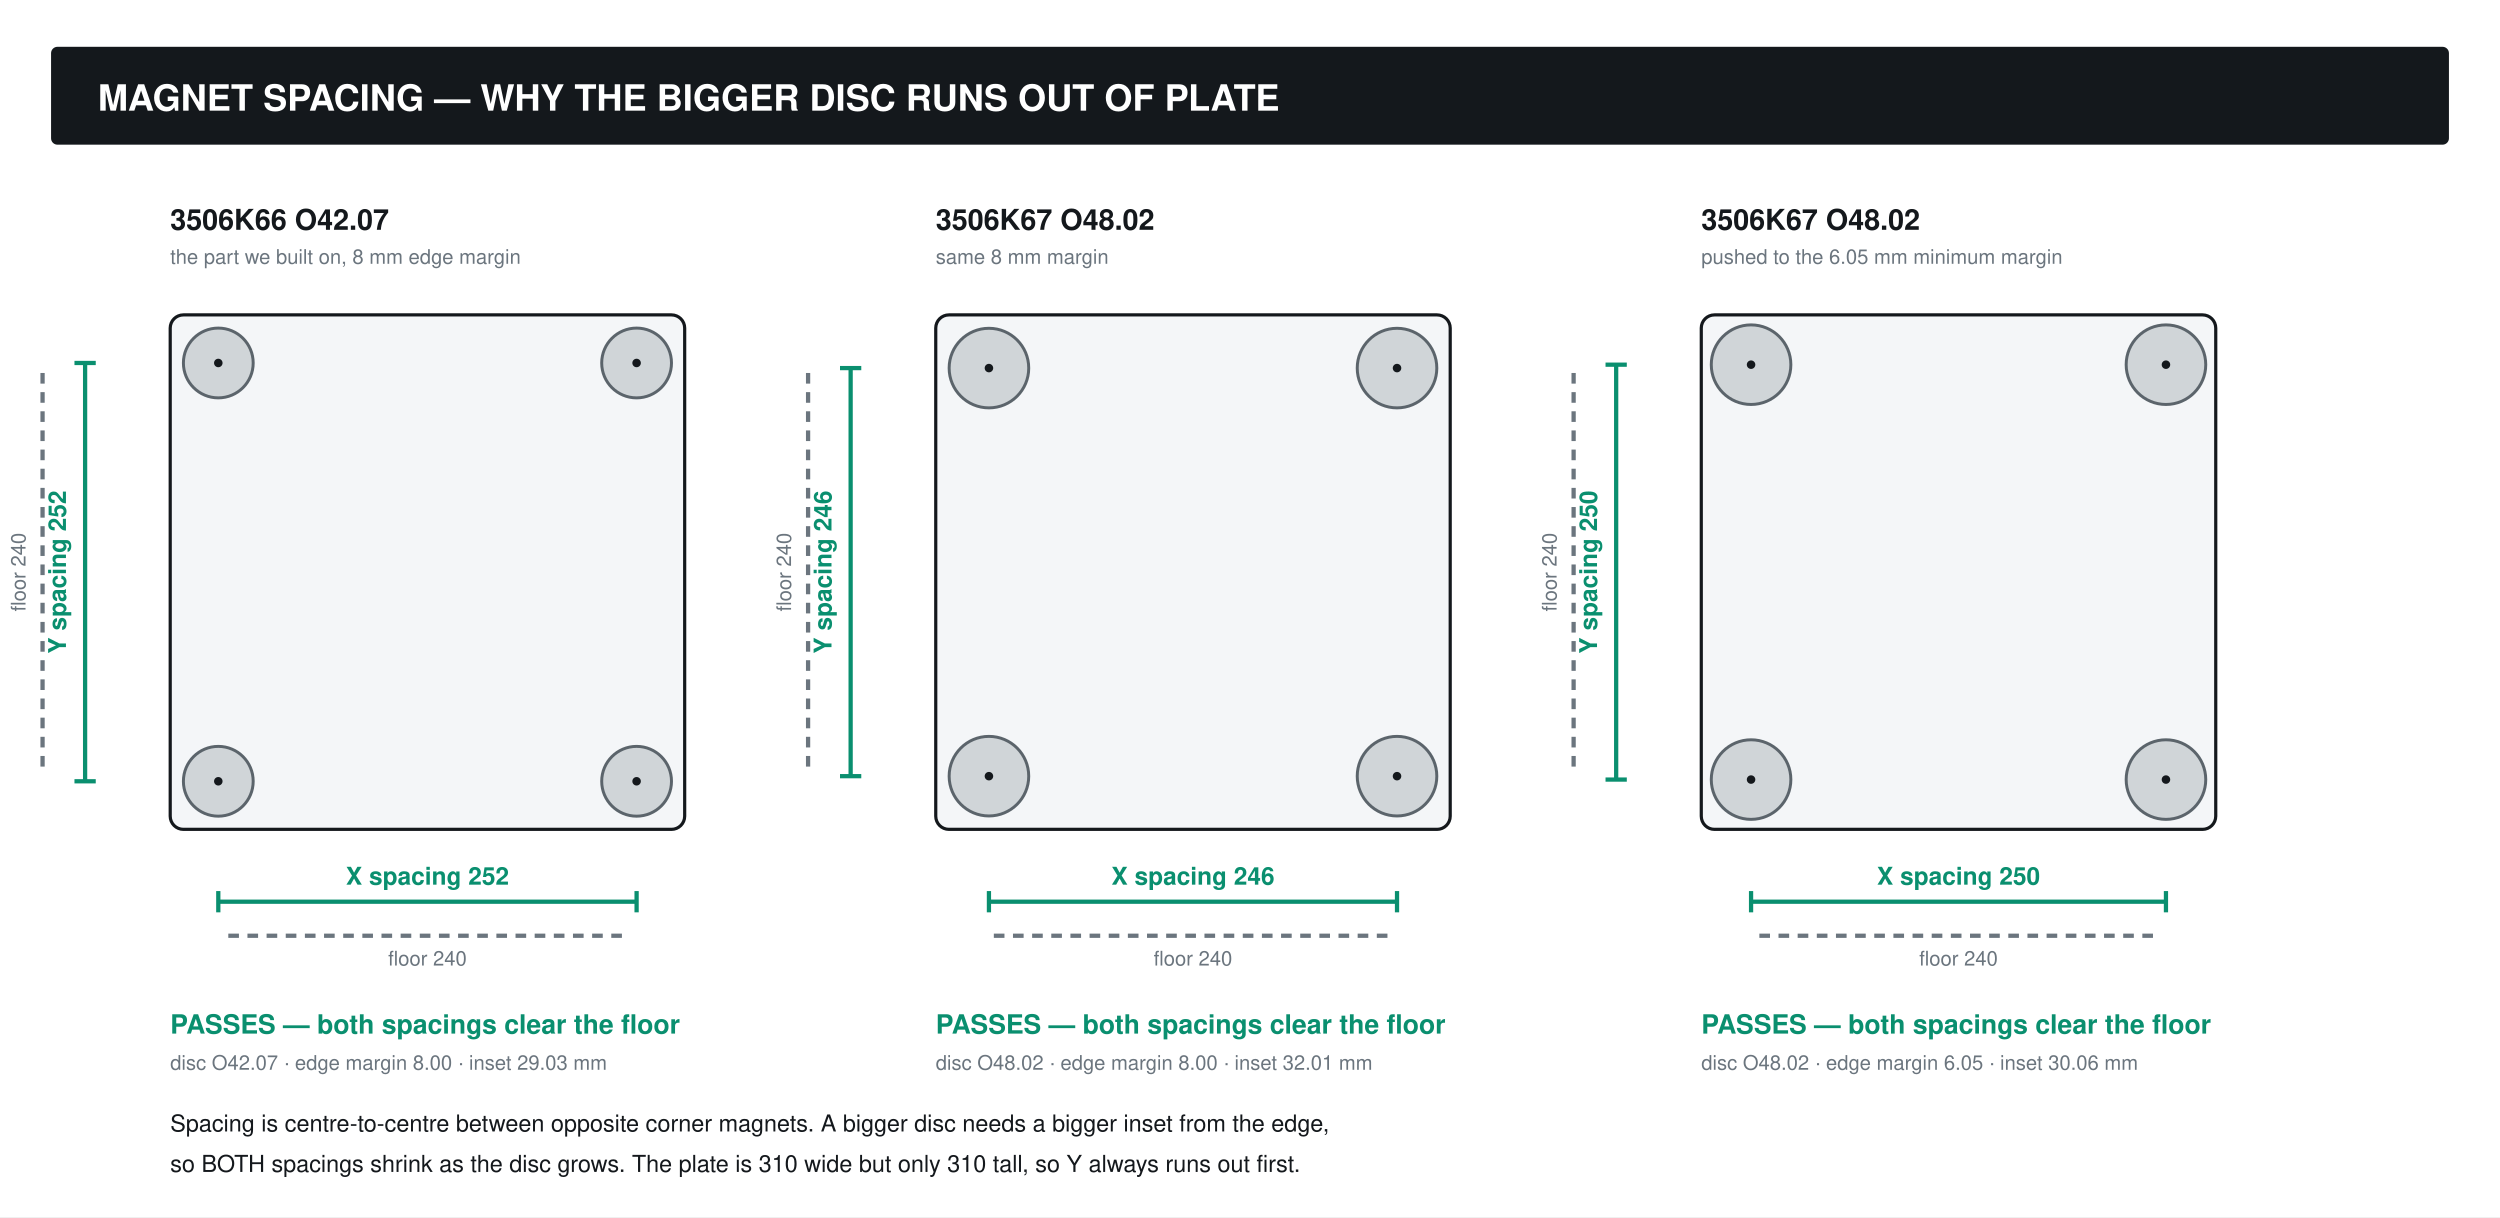
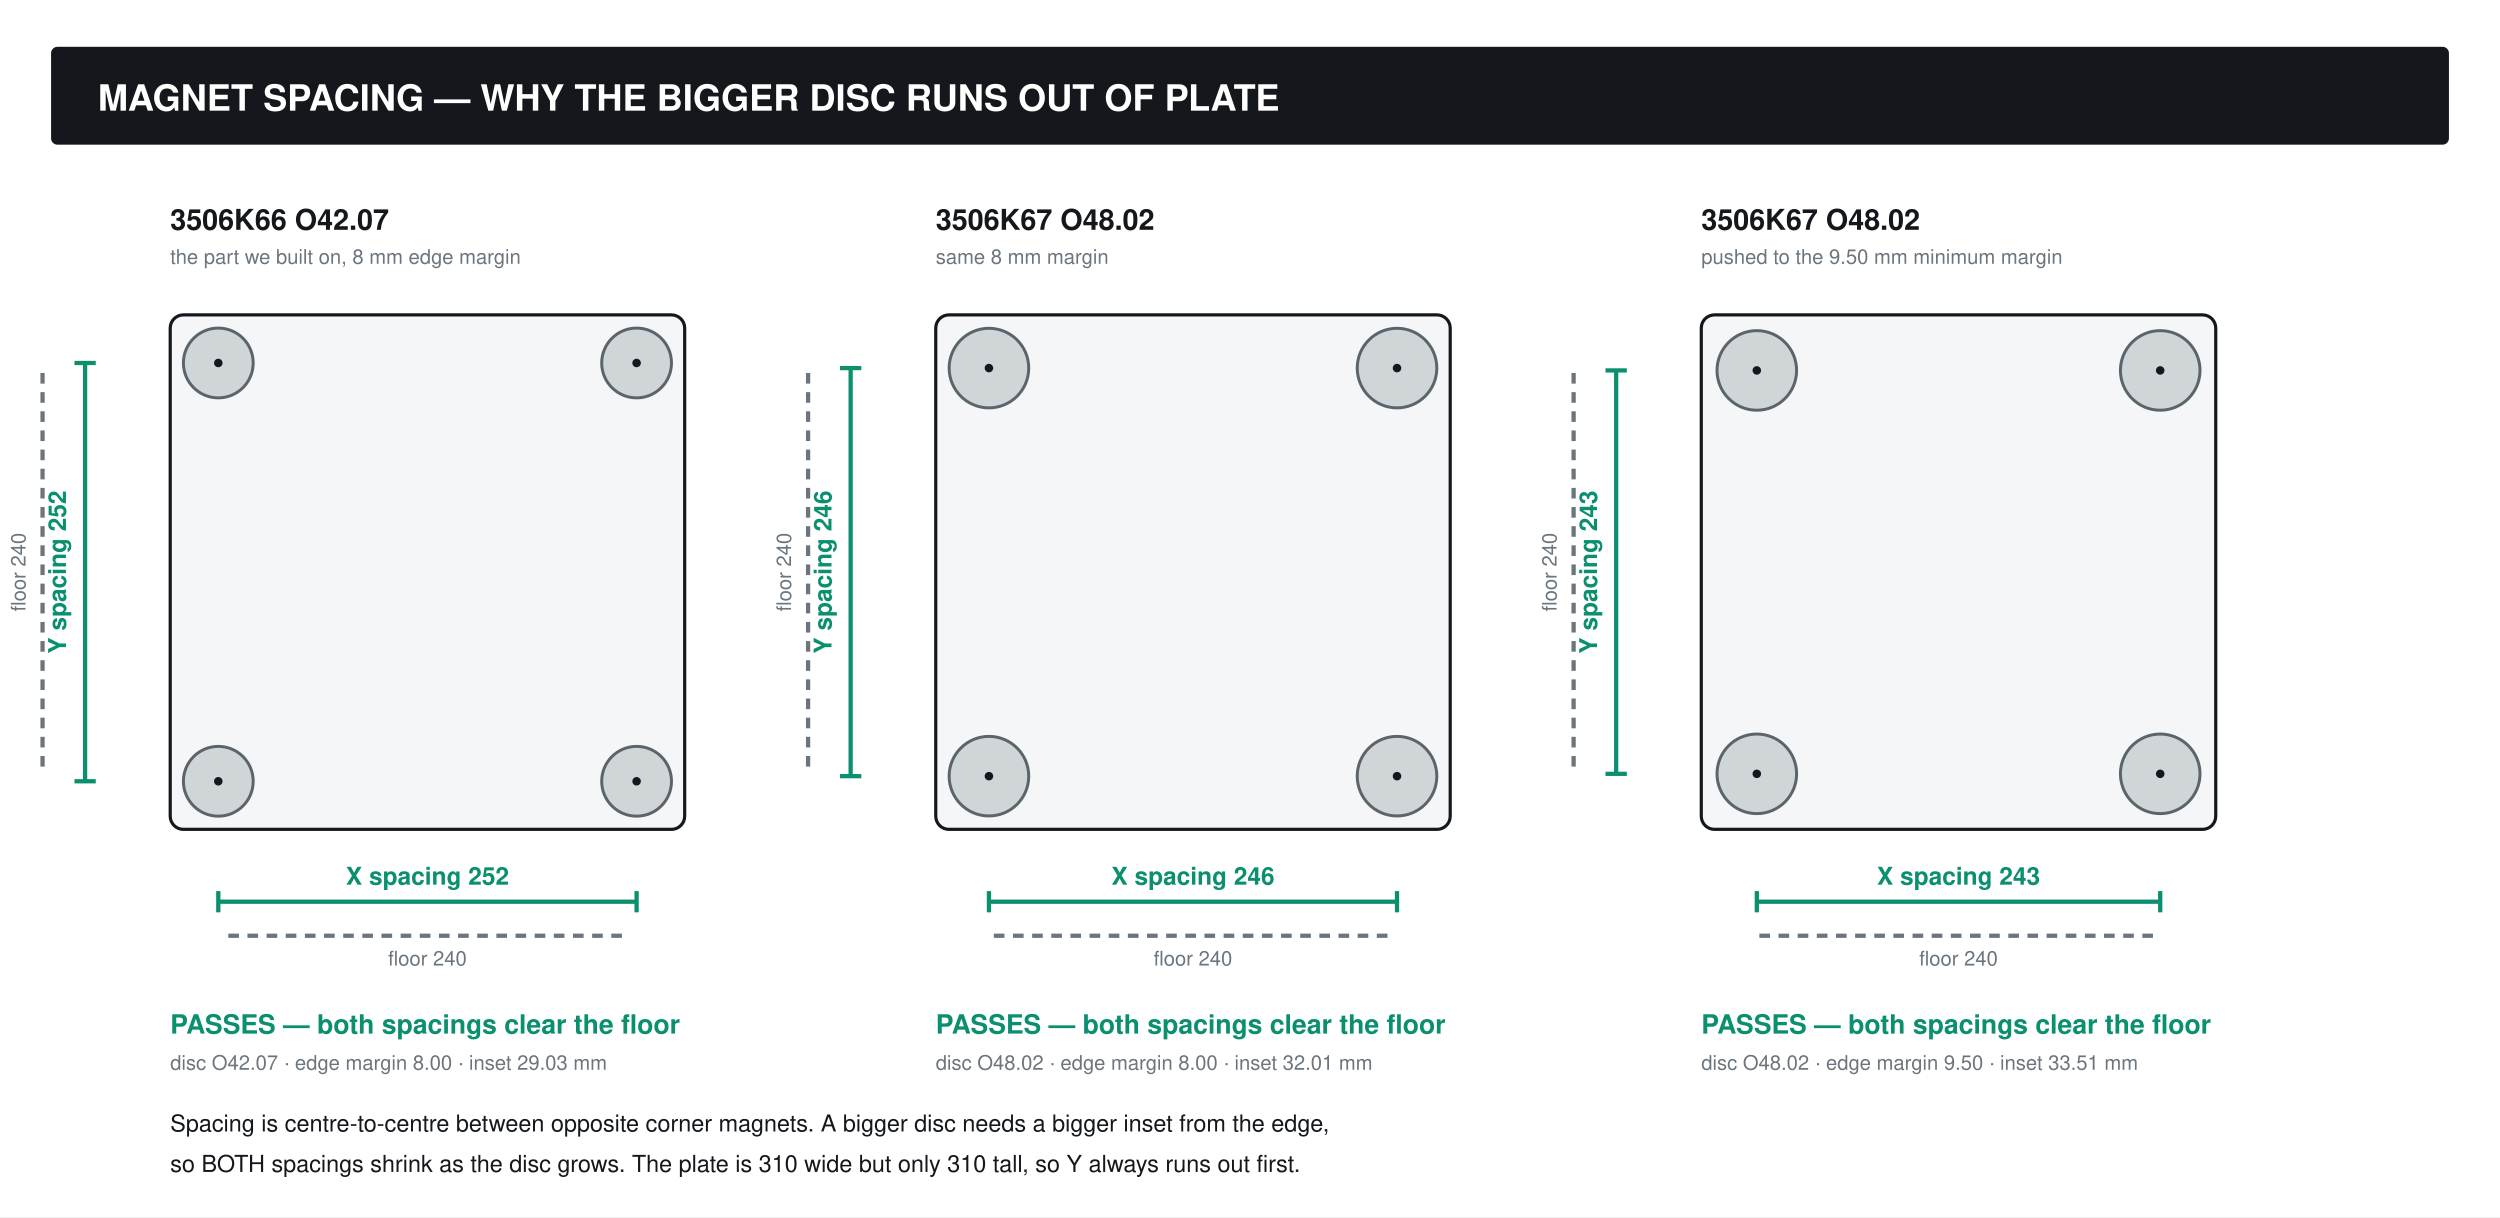
<svg xmlns="http://www.w3.org/2000/svg" width="1175" height="572" viewBox="0 0 1175 572">
  <rect width="1175" height="572" fill="#fff" />
  <rect x="24" y="22" width="1127" height="46" fill="#14181c" rx="3" />
  <text x="46.0" y="52.0" font-family="Helvetica,Arial,sans-serif" font-size="17" text-anchor="start" fill="#fff" font-weight="bold">MAGNET SPACING — WHY THE BIGGER DISC RUNS OUT OF PLATE</text>
  <text x="80.0" y="108.0" font-family="Helvetica,Arial,sans-serif" font-size="13.5" text-anchor="start" fill="#14181c" font-weight="bold">3506K66  O42.07</text>
  <text x="80.0" y="124.0" font-family="Helvetica,Arial,sans-serif" font-size="9.5" text-anchor="start" fill="#6b757e" font-weight="normal">the part we built on, 8 mm edge margin</text>
  <rect x="80.0" y="148.0" width="241.8" height="241.8" rx="6.2" fill="#f4f6f8" stroke="#14181c" stroke-width="1.5" />
  <circle cx="102.6" cy="367.2" r="16.4" fill="#7d868d" fill-opacity="0.30" stroke="#5b646b" stroke-width="1.4" />
  <circle cx="102.6" cy="367.2" r="2" fill="#14181c" />
  <circle cx="299.2" cy="367.2" r="16.4" fill="#7d868d" fill-opacity="0.30" stroke="#5b646b" stroke-width="1.4" />
  <circle cx="299.2" cy="367.2" r="2" fill="#14181c" />
  <circle cx="102.6" cy="170.6" r="16.4" fill="#7d868d" fill-opacity="0.30" stroke="#5b646b" stroke-width="1.4" />
  <circle cx="102.6" cy="170.6" r="2" fill="#14181c" />
  <circle cx="299.2" cy="170.6" r="16.4" fill="#7d868d" fill-opacity="0.30" stroke="#5b646b" stroke-width="1.4" />
  <circle cx="299.2" cy="170.6" r="2" fill="#14181c" />
  <line x1="102.6" y1="423.8" x2="299.2" y2="423.8" stroke="#0a8f6f" stroke-width="2" />
  <line x1="102.6" y1="418.8" x2="102.6" y2="428.8" stroke="#0a8f6f" stroke-width="2" />
  <line x1="299.2" y1="418.8" x2="299.2" y2="428.8" stroke="#0a8f6f" stroke-width="2" />
  <text x="200.9" y="415.8" font-family="Helvetica,Arial,sans-serif" font-size="11.5" text-anchor="middle" fill="#0a8f6f" font-weight="bold">X spacing 252</text>
  <line x1="107.3" y1="439.8" x2="294.5" y2="439.8" stroke="#6b757e" stroke-width="2" stroke-dasharray="5 4" />
  <text x="200.9" y="453.8" font-family="Helvetica,Arial,sans-serif" font-size="9.5" text-anchor="middle" fill="#6b757e" font-weight="normal">floor 240</text>
  <line x1="40.0" y1="170.6" x2="40.0" y2="367.2" stroke="#0a8f6f" stroke-width="2" />
  <line x1="35.0" y1="170.6" x2="45.0" y2="170.6" stroke="#0a8f6f" stroke-width="2" />
  <line x1="35.0" y1="367.2" x2="45.0" y2="367.2" stroke="#0a8f6f" stroke-width="2" />
  <text x="31.0" y="268.9" font-family="Helvetica,Arial,sans-serif" font-size="11.5" text-anchor="middle" fill="#0a8f6f" font-weight="bold" transform="rotate(-90.0 31.0 268.9)">Y spacing 252</text>
  <line x1="20.0" y1="175.3" x2="20.0" y2="362.5" stroke="#6b757e" stroke-width="2" stroke-dasharray="5 4" />
  <text x="12.0" y="268.9" font-family="Helvetica,Arial,sans-serif" font-size="9.5" text-anchor="middle" fill="#6b757e" font-weight="normal" transform="rotate(-90.0 12.0 268.9)">floor 240</text>
  <text x="80.0" y="485.8" font-family="Helvetica,Arial,sans-serif" font-size="12.5" text-anchor="start" fill="#0a8f6f" font-weight="bold">PASSES — both spacings clear the floor</text>
  <text x="80.0" y="502.8" font-family="Helvetica,Arial,sans-serif" font-size="9.5" text-anchor="start" fill="#6b757e" font-weight="normal">disc O42.07  ·  edge margin 8.00  ·  inset 29.03 mm</text>
  <text x="439.8" y="108.0" font-family="Helvetica,Arial,sans-serif" font-size="13.5" text-anchor="start" fill="#14181c" font-weight="bold">3506K67  O48.02</text>
  <text x="439.8" y="124.0" font-family="Helvetica,Arial,sans-serif" font-size="9.5" text-anchor="start" fill="#6b757e" font-weight="normal">same 8 mm margin</text>
  <rect x="439.8" y="148.0" width="241.8" height="241.8" rx="6.2" fill="#f4f6f8" stroke="#14181c" stroke-width="1.5" />
  <circle cx="464.8" cy="364.8" r="18.7" fill="#7d868d" fill-opacity="0.30" stroke="#5b646b" stroke-width="1.4" />
  <circle cx="464.8" cy="364.8" r="2" fill="#14181c" />
  <circle cx="656.6" cy="364.8" r="18.7" fill="#7d868d" fill-opacity="0.30" stroke="#5b646b" stroke-width="1.4" />
  <circle cx="656.6" cy="364.8" r="2" fill="#14181c" />
  <circle cx="464.8" cy="173.0" r="18.7" fill="#7d868d" fill-opacity="0.30" stroke="#5b646b" stroke-width="1.4" />
  <circle cx="464.8" cy="173.0" r="2" fill="#14181c" />
  <circle cx="656.6" cy="173.0" r="18.7" fill="#7d868d" fill-opacity="0.30" stroke="#5b646b" stroke-width="1.4" />
  <circle cx="656.6" cy="173.0" r="2" fill="#14181c" />
  <line x1="464.8" y1="423.8" x2="656.6" y2="423.8" stroke="#0a8f6f" stroke-width="2" />
  <line x1="464.8" y1="418.8" x2="464.8" y2="428.8" stroke="#0a8f6f" stroke-width="2" />
  <line x1="656.6" y1="418.8" x2="656.6" y2="428.8" stroke="#0a8f6f" stroke-width="2" />
  <text x="560.7" y="415.8" font-family="Helvetica,Arial,sans-serif" font-size="11.5" text-anchor="middle" fill="#0a8f6f" font-weight="bold">X spacing 246</text>
  <line x1="467.1" y1="439.8" x2="654.3" y2="439.8" stroke="#6b757e" stroke-width="2" stroke-dasharray="5 4" />
  <text x="560.7" y="453.8" font-family="Helvetica,Arial,sans-serif" font-size="9.5" text-anchor="middle" fill="#6b757e" font-weight="normal">floor 240</text>
  <line x1="399.8" y1="173.0" x2="399.8" y2="364.8" stroke="#0a8f6f" stroke-width="2" />
  <line x1="394.8" y1="173.0" x2="404.8" y2="173.0" stroke="#0a8f6f" stroke-width="2" />
  <line x1="394.8" y1="364.8" x2="404.8" y2="364.8" stroke="#0a8f6f" stroke-width="2" />
  <text x="390.8" y="268.9" font-family="Helvetica,Arial,sans-serif" font-size="11.5" text-anchor="middle" fill="#0a8f6f" font-weight="bold" transform="rotate(-90.0 390.8 268.9)">Y spacing 246</text>
  <line x1="379.8" y1="175.3" x2="379.8" y2="362.5" stroke="#6b757e" stroke-width="2" stroke-dasharray="5 4" />
  <text x="371.8" y="268.9" font-family="Helvetica,Arial,sans-serif" font-size="9.5" text-anchor="middle" fill="#6b757e" font-weight="normal" transform="rotate(-90.0 371.8 268.9)">floor 240</text>
  <text x="439.8" y="485.8" font-family="Helvetica,Arial,sans-serif" font-size="12.5" text-anchor="start" fill="#0a8f6f" font-weight="bold">PASSES — both spacings clear the floor</text>
  <text x="439.8" y="502.8" font-family="Helvetica,Arial,sans-serif" font-size="9.5" text-anchor="start" fill="#6b757e" font-weight="normal">disc O48.02  ·  edge margin 8.00  ·  inset 32.01 mm</text>
  <text x="799.6" y="108.0" font-family="Helvetica,Arial,sans-serif" font-size="13.5" text-anchor="start" fill="#14181c" font-weight="bold">3506K67  O48.02</text>
-   <text x="799.6" y="124.0" font-family="Helvetica,Arial,sans-serif" font-size="9.5" text-anchor="start" fill="#6b757e" font-weight="normal">pushed to the 6.05 mm minimum margin</text>
+   <text x="799.6" y="124.0" font-family="Helvetica,Arial,sans-serif" font-size="9.5" text-anchor="start" fill="#6b757e" font-weight="normal">pushed to the 9.50 mm minimum margin</text>
  <rect x="799.6" y="148.0" width="241.8" height="241.8" rx="6.2" fill="#f4f6f8" stroke="#14181c" stroke-width="1.5" />
-   <circle cx="823.0" cy="366.4" r="18.7" fill="#7d868d" fill-opacity="0.30" stroke="#5b646b" stroke-width="1.4" />
-   <circle cx="823.0" cy="366.4" r="2" fill="#14181c" />
-   <circle cx="1018.0" cy="366.4" r="18.7" fill="#7d868d" fill-opacity="0.30" stroke="#5b646b" stroke-width="1.4" />
-   <circle cx="1018.0" cy="366.4" r="2" fill="#14181c" />
-   <circle cx="823.0" cy="171.4" r="18.7" fill="#7d868d" fill-opacity="0.30" stroke="#5b646b" stroke-width="1.4" />
-   <circle cx="823.0" cy="171.4" r="2" fill="#14181c" />
-   <circle cx="1018.0" cy="171.4" r="18.7" fill="#7d868d" fill-opacity="0.30" stroke="#5b646b" stroke-width="1.4" />
-   <circle cx="1018.0" cy="171.4" r="2" fill="#14181c" />
-   <line x1="823.0" y1="423.8" x2="1018.0" y2="423.8" stroke="#0a8f6f" stroke-width="2" />
-   <line x1="823.0" y1="418.8" x2="823.0" y2="428.8" stroke="#0a8f6f" stroke-width="2" />
-   <line x1="1018.0" y1="418.8" x2="1018.0" y2="428.8" stroke="#0a8f6f" stroke-width="2" />
-   <text x="920.5" y="415.8" font-family="Helvetica,Arial,sans-serif" font-size="11.5" text-anchor="middle" fill="#0a8f6f" font-weight="bold">X spacing 250</text>
+   <circle cx="825.7" cy="363.7" r="18.7" fill="#7d868d" fill-opacity="0.30" stroke="#5b646b" stroke-width="1.4" />
+   <circle cx="825.7" cy="363.7" r="2" fill="#14181c" />
+   <circle cx="1015.3" cy="363.7" r="18.7" fill="#7d868d" fill-opacity="0.30" stroke="#5b646b" stroke-width="1.4" />
+   <circle cx="1015.3" cy="363.7" r="2" fill="#14181c" />
+   <circle cx="825.7" cy="174.1" r="18.7" fill="#7d868d" fill-opacity="0.30" stroke="#5b646b" stroke-width="1.4" />
+   <circle cx="825.7" cy="174.1" r="2" fill="#14181c" />
+   <circle cx="1015.3" cy="174.1" r="18.7" fill="#7d868d" fill-opacity="0.30" stroke="#5b646b" stroke-width="1.4" />
+   <circle cx="1015.3" cy="174.1" r="2" fill="#14181c" />
+   <line x1="825.7" y1="423.8" x2="1015.3" y2="423.8" stroke="#0a8f6f" stroke-width="2" />
+   <line x1="825.7" y1="418.8" x2="825.7" y2="428.8" stroke="#0a8f6f" stroke-width="2" />
+   <line x1="1015.3" y1="418.8" x2="1015.3" y2="428.8" stroke="#0a8f6f" stroke-width="2" />
+   <text x="920.5" y="415.8" font-family="Helvetica,Arial,sans-serif" font-size="11.5" text-anchor="middle" fill="#0a8f6f" font-weight="bold">X spacing 243</text>
  <line x1="826.9" y1="439.8" x2="1014.1" y2="439.8" stroke="#6b757e" stroke-width="2" stroke-dasharray="5 4" />
  <text x="920.5" y="453.8" font-family="Helvetica,Arial,sans-serif" font-size="9.5" text-anchor="middle" fill="#6b757e" font-weight="normal">floor 240</text>
-   <line x1="759.6" y1="171.4" x2="759.6" y2="366.4" stroke="#0a8f6f" stroke-width="2" />
-   <line x1="754.6" y1="171.4" x2="764.6" y2="171.4" stroke="#0a8f6f" stroke-width="2" />
-   <line x1="754.6" y1="366.4" x2="764.6" y2="366.4" stroke="#0a8f6f" stroke-width="2" />
-   <text x="750.6" y="268.9" font-family="Helvetica,Arial,sans-serif" font-size="11.5" text-anchor="middle" fill="#0a8f6f" font-weight="bold" transform="rotate(-90.0 750.6 268.9)">Y spacing 250</text>
+   <line x1="759.6" y1="174.1" x2="759.6" y2="363.7" stroke="#0a8f6f" stroke-width="2" />
+   <line x1="754.6" y1="174.1" x2="764.6" y2="174.1" stroke="#0a8f6f" stroke-width="2" />
+   <line x1="754.6" y1="363.7" x2="764.6" y2="363.7" stroke="#0a8f6f" stroke-width="2" />
+   <text x="750.6" y="268.9" font-family="Helvetica,Arial,sans-serif" font-size="11.5" text-anchor="middle" fill="#0a8f6f" font-weight="bold" transform="rotate(-90.0 750.6 268.9)">Y spacing 243</text>
  <line x1="739.6" y1="175.3" x2="739.6" y2="362.5" stroke="#6b757e" stroke-width="2" stroke-dasharray="5 4" />
  <text x="731.6" y="268.9" font-family="Helvetica,Arial,sans-serif" font-size="9.5" text-anchor="middle" fill="#6b757e" font-weight="normal" transform="rotate(-90.0 731.6 268.9)">floor 240</text>
  <text x="799.6" y="485.8" font-family="Helvetica,Arial,sans-serif" font-size="12.5" text-anchor="start" fill="#0a8f6f" font-weight="bold">PASSES — both spacings clear the floor</text>
-   <text x="799.6" y="502.8" font-family="Helvetica,Arial,sans-serif" font-size="9.5" text-anchor="start" fill="#6b757e" font-weight="normal">disc O48.02  ·  edge margin 6.05  ·  inset 30.06 mm</text>
+   <text x="799.6" y="502.8" font-family="Helvetica,Arial,sans-serif" font-size="9.5" text-anchor="start" fill="#6b757e" font-weight="normal">disc O48.02  ·  edge margin 9.50  ·  inset 33.51 mm</text>
  <text x="80.0" y="531.8" font-family="Helvetica,Arial,sans-serif" font-size="11" text-anchor="start" fill="#14181c" font-weight="normal">Spacing is centre-to-centre between opposite corner magnets. A bigger disc needs a bigger inset from the edge,</text>
  <text x="80.0" y="550.8" font-family="Helvetica,Arial,sans-serif" font-size="11" text-anchor="start" fill="#14181c" font-weight="normal">so BOTH spacings shrink as the disc grows. The plate is 310 wide but only 310 tall, so Y always runs out first.</text>
</svg>
